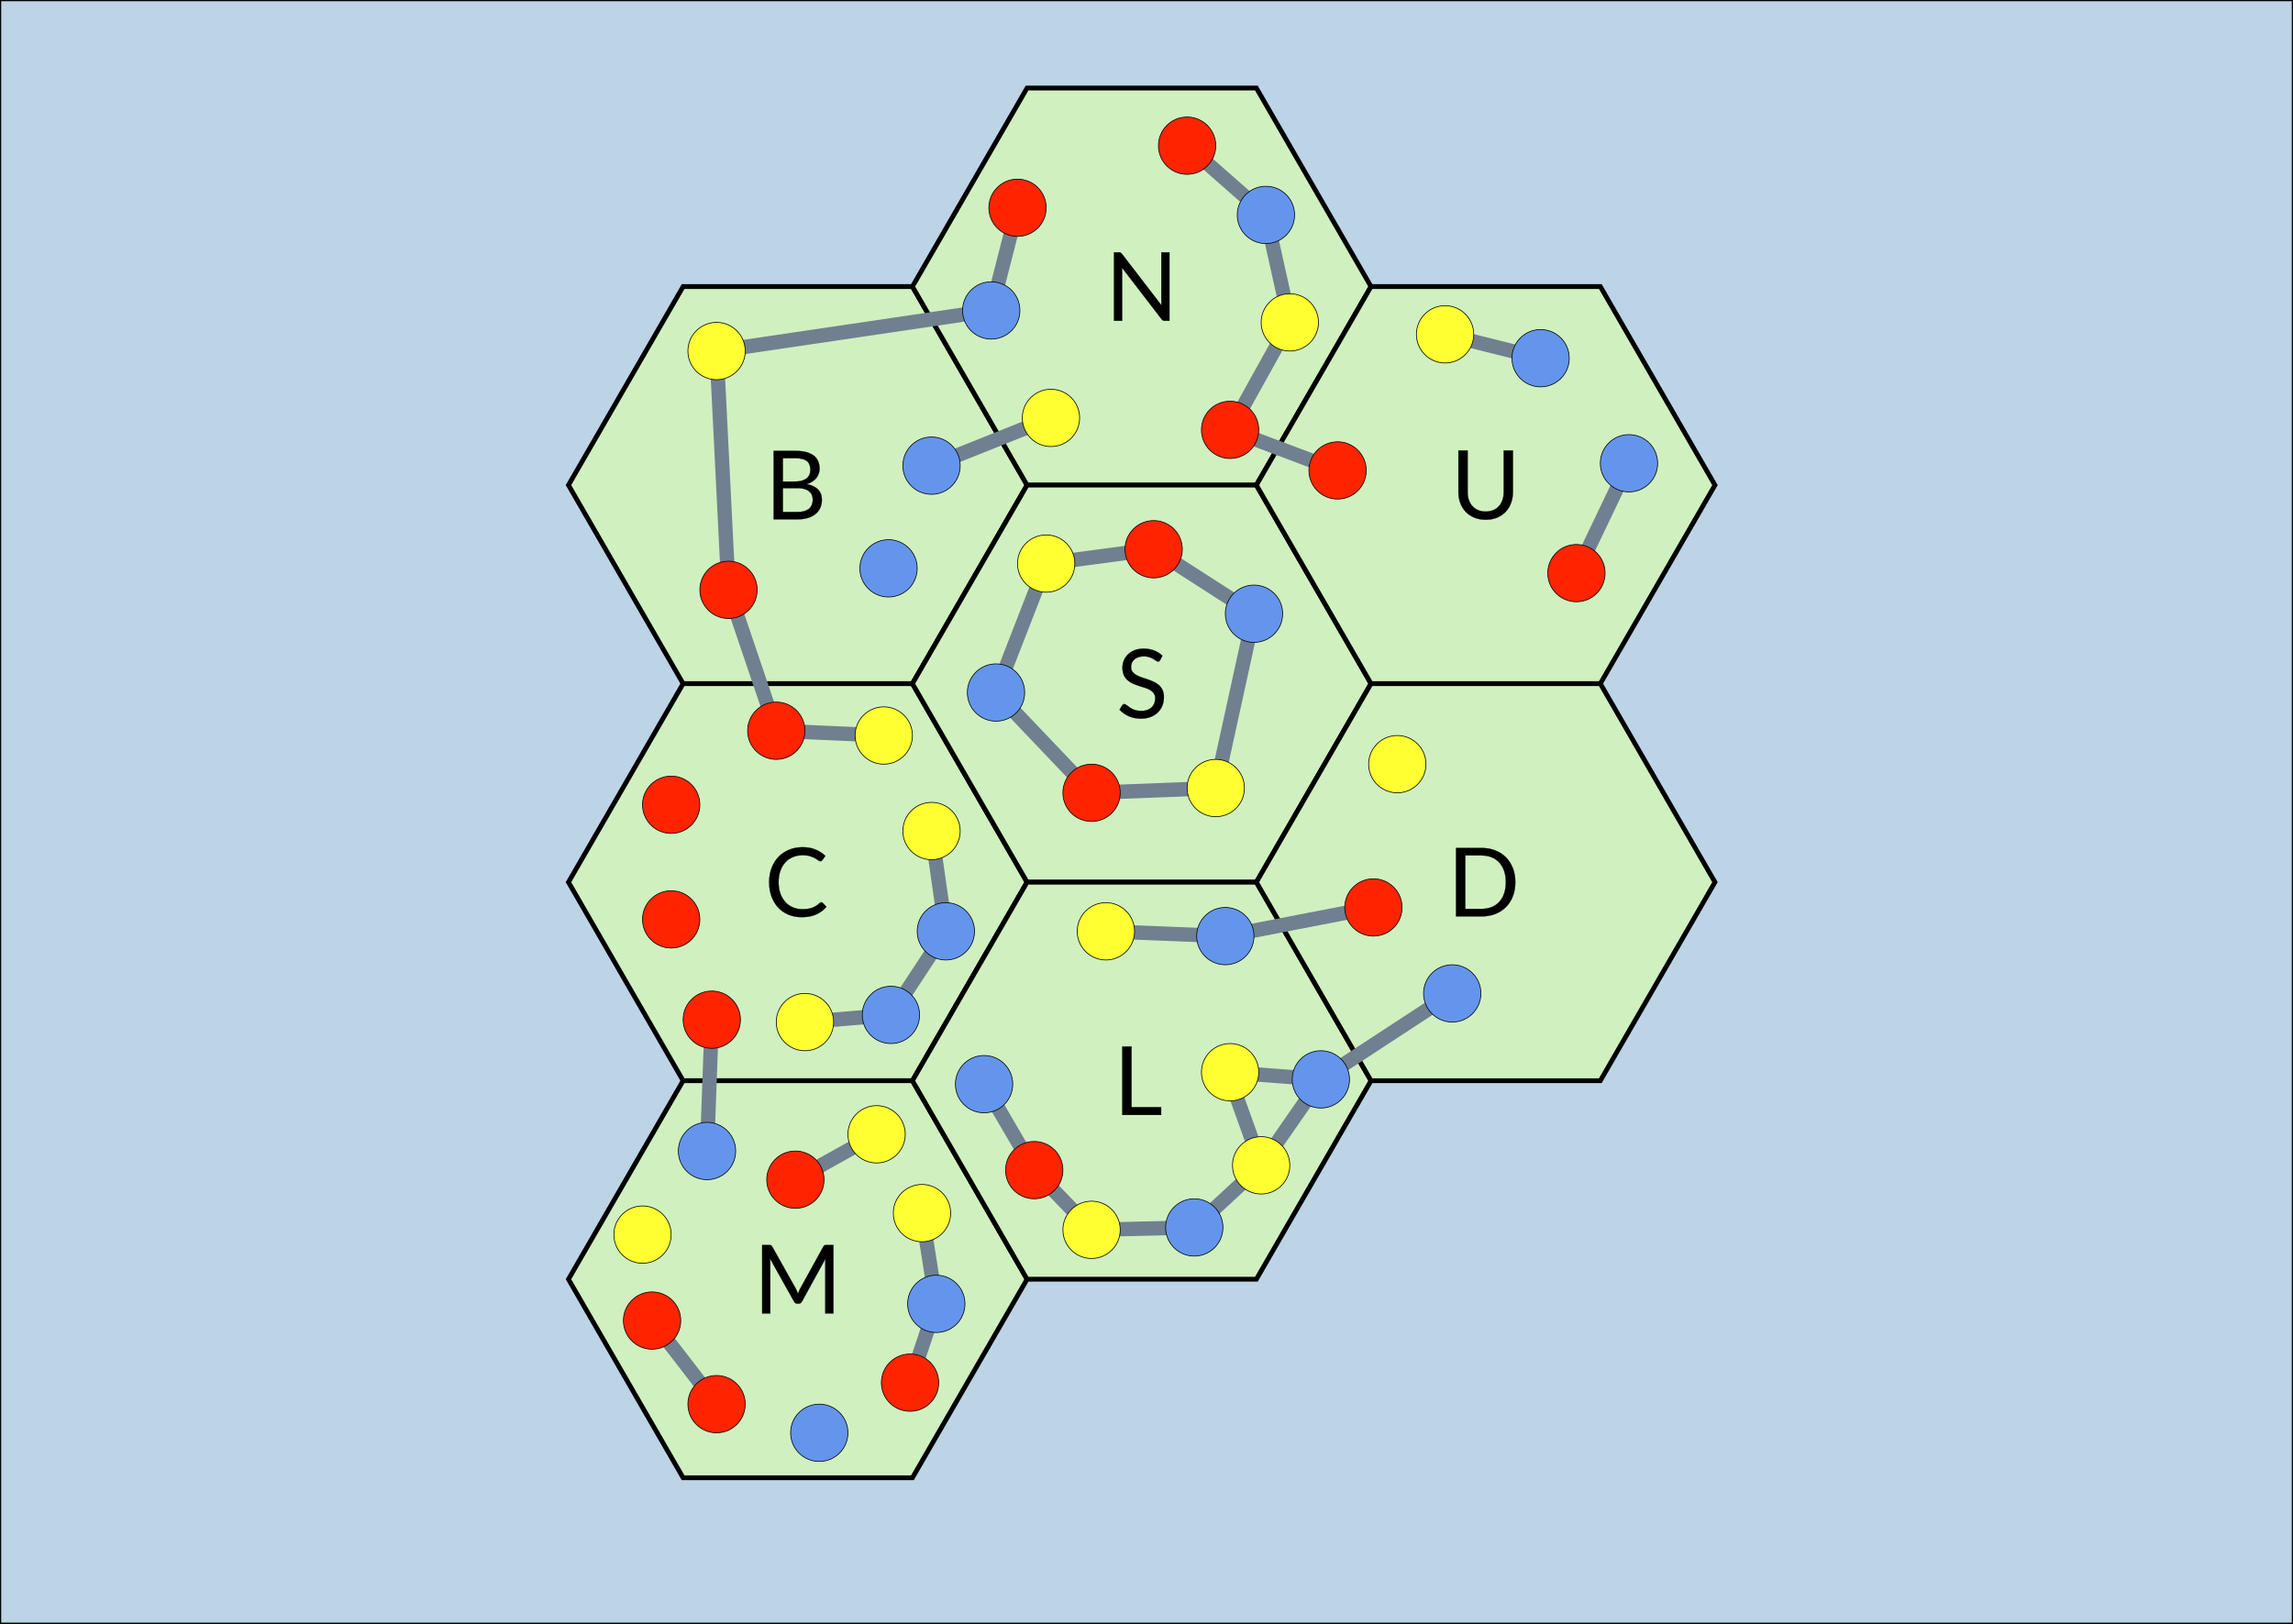
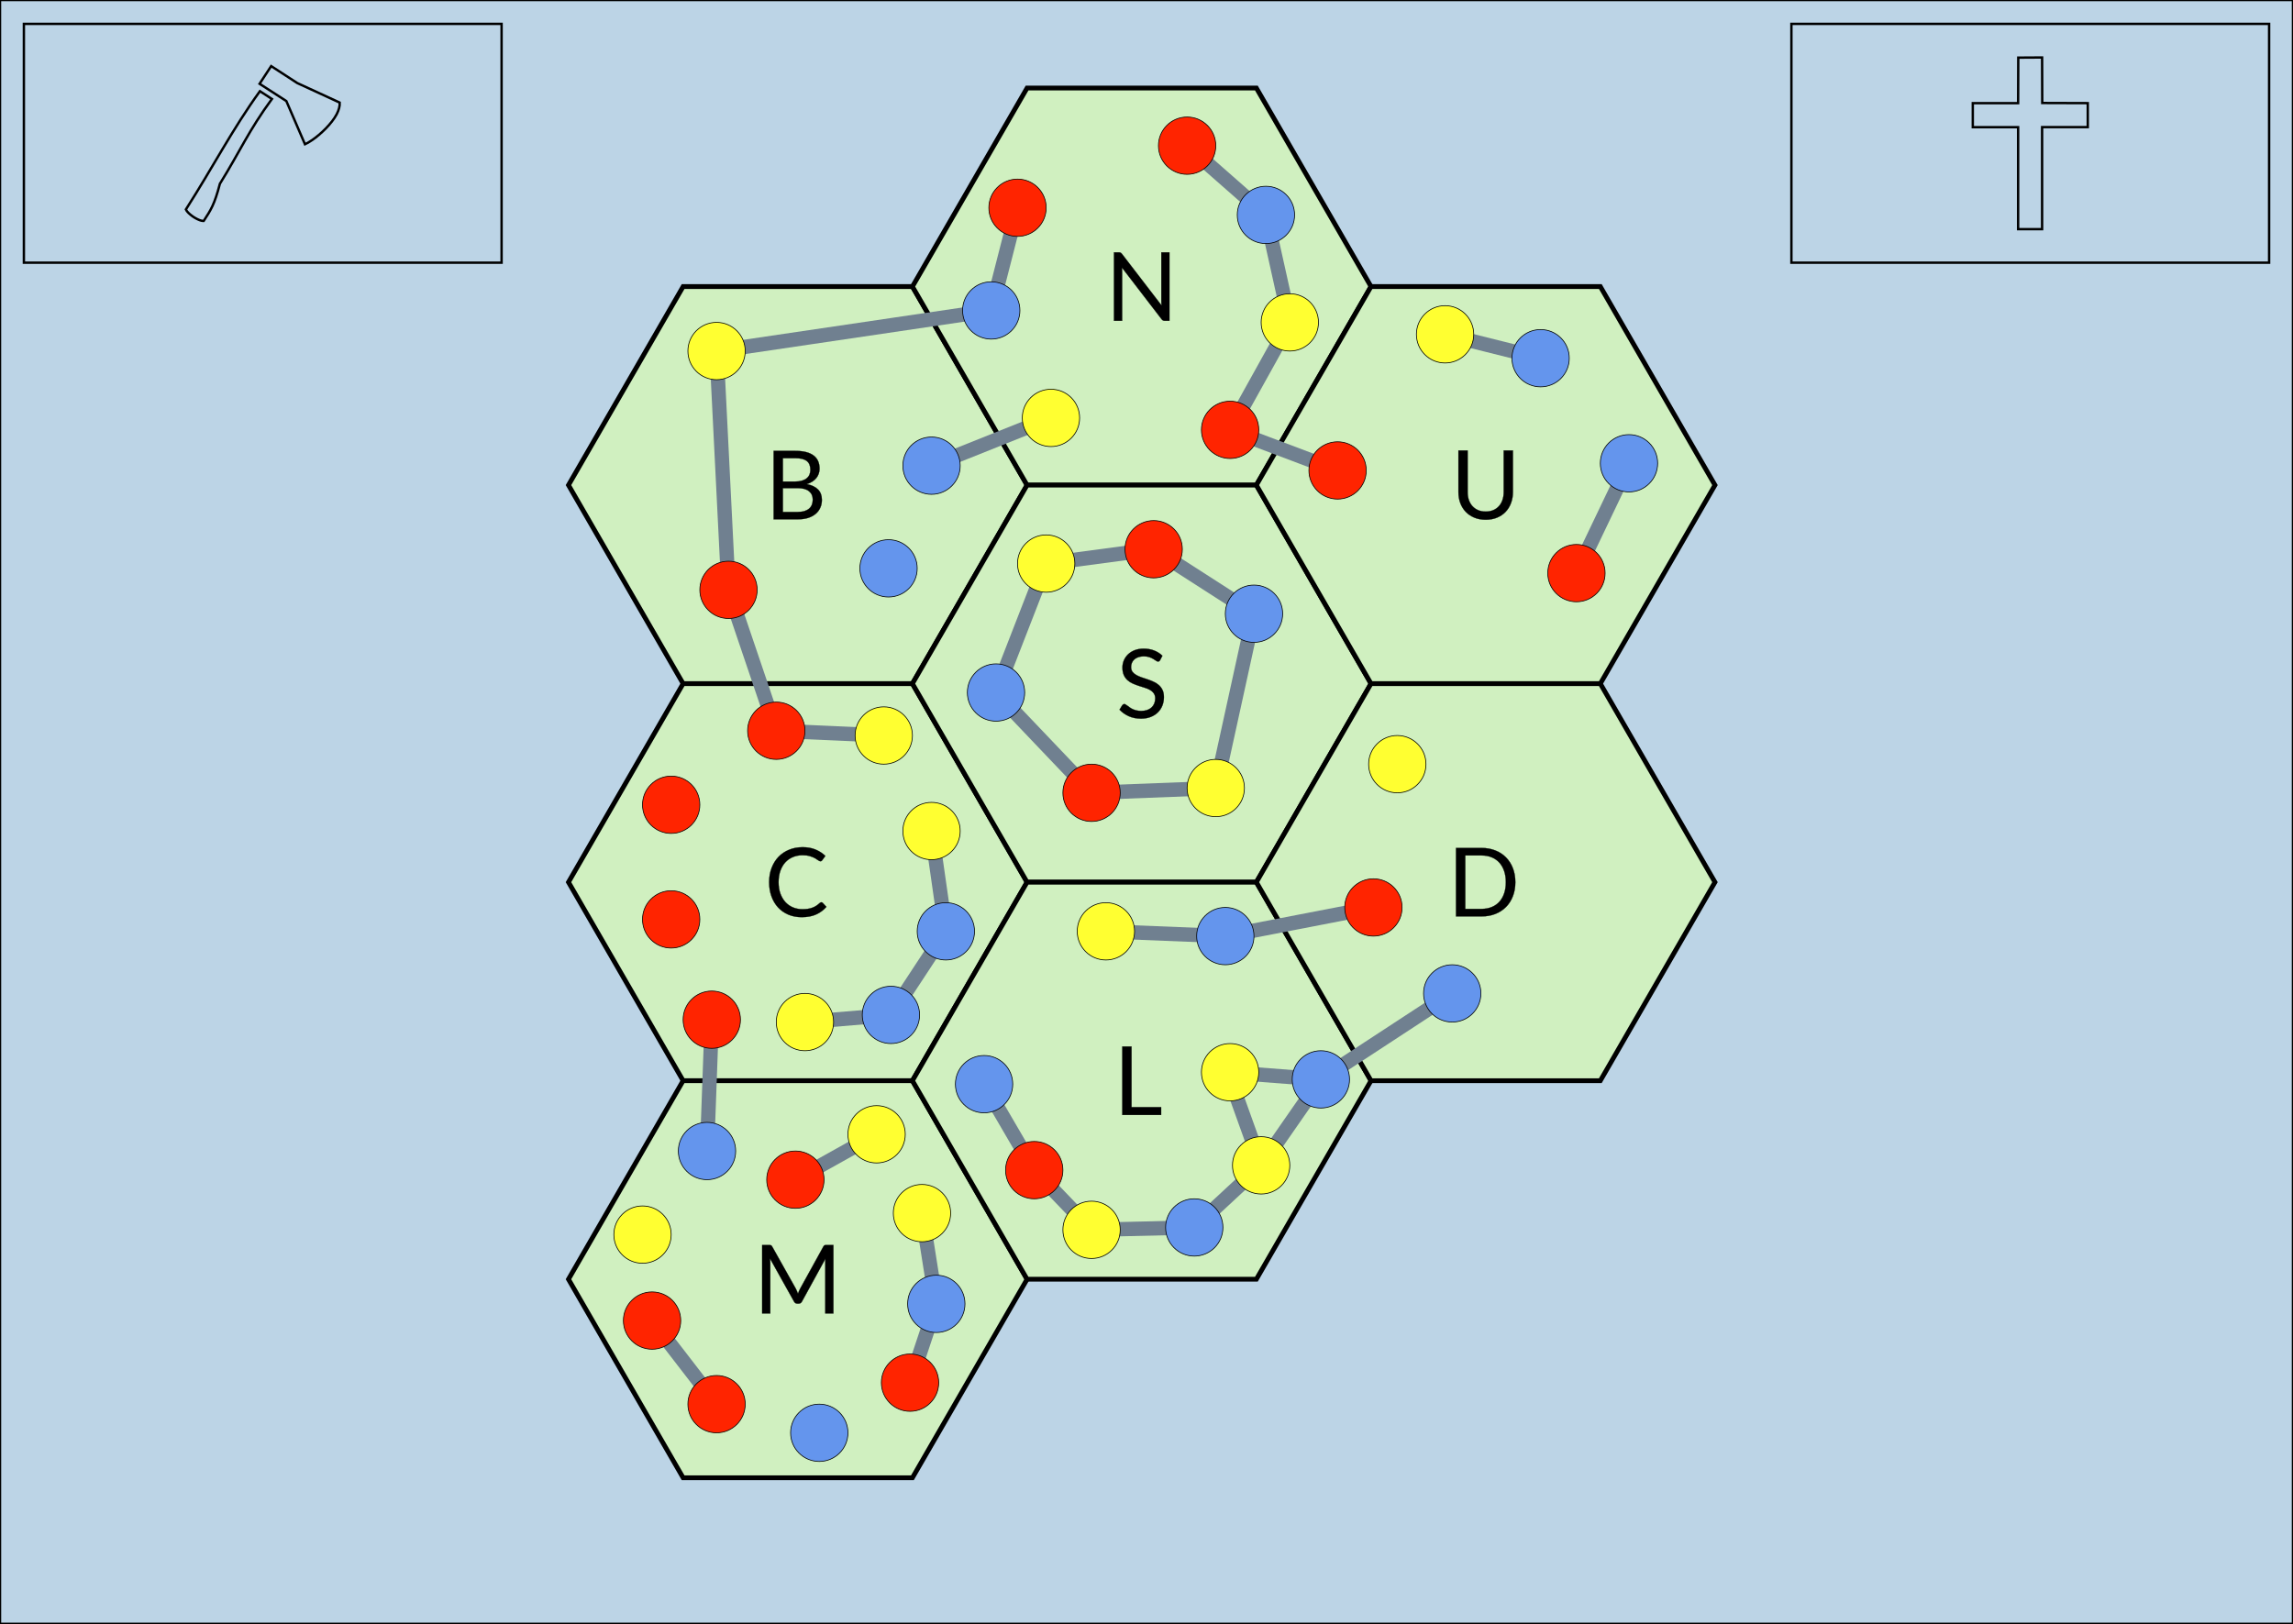
<svg xmlns="http://www.w3.org/2000/svg" width="960" height="680" viewbox="0 0 960 680">
  <rect x="0" y="0" width="960" height="680" style="fill:#bcd4e6;stroke:#000000;stoke-width:2px" />
  <polygon style="fill:#d0f0c0;stroke:#000000;stroke-width:2px" points="430.00,203.14 382.00,286.28 286.00,286.28 238.00,203.14 286.00,120.00 382.00,120.00" />
  <polygon style="fill:#d0f0c0;stroke:#000000;stroke-width:2px" points="430.00,369.42 382.00,452.55 286.00,452.55 238.00,369.42 286.00,286.28 382.00,286.28" />
  <polygon style="fill:#d0f0c0;stroke:#000000;stroke-width:2px" points="430.00,535.69 382.00,618.83 286.00,618.83 238.00,535.69 286.00,452.55 382.00,452.55" />
  <polygon style="fill:#d0f0c0;stroke:#000000;stroke-width:2px" points="574.00,120.00 526.00,203.14 430.00,203.14 382.00,120.00 430.00,36.86 526.00,36.86" />
  <polygon style="fill:#d0f0c0;stroke:#000000;stroke-width:2px" points="574.00,286.28 526.00,369.42 430.00,369.42 382.00,286.28 430.00,203.14 526.00,203.14" />
  <polygon style="fill:#d0f0c0;stroke:#000000;stroke-width:2px" points="574.00,452.55 526.00,535.69 430.00,535.69 382.00,452.55 430.00,369.42 526.00,369.42" />
  <polygon style="fill:#d0f0c0;stroke:#000000;stroke-width:2px" points="718.00,203.14 670.00,286.28 574.00,286.28 526.00,203.14 574.00,120.00 670.00,120.00" />
  <polygon style="fill:#d0f0c0;stroke:#000000;stroke-width:2px" points="718.00,369.42 670.00,452.55 574.00,452.55 526.00,369.42 574.00,286.28 670.00,286.28" />
  <line x1="497" y1="61" x2="530" y2="90" style="stroke:#708090;stroke-width:6px" />
  <line x1="530" y1="90" x2="540" y2="135" style="stroke:#708090;stroke-width:6px" />
  <line x1="540" y1="135" x2="515" y2="180" style="stroke:#708090;stroke-width:6px" />
  <line x1="426" y1="87" x2="415" y2="130" style="stroke:#708090;stroke-width:6px" />
  <line x1="515" y1="180" x2="560" y2="197" style="stroke:#708090;stroke-width:6px" />
  <line x1="605" y1="140" x2="645" y2="150" style="stroke:#708090;stroke-width:6px" />
  <line x1="682" y1="194" x2="660" y2="240" style="stroke:#708090;stroke-width:6px" />
  <line x1="415" y1="130" x2="300" y2="147" style="stroke:#708090;stroke-width:6px" />
  <line x1="300" y1="147" x2="305" y2="247" style="stroke:#708090;stroke-width:6px" />
  <line x1="440" y1="175" x2="390" y2="195" style="stroke:#708090;stroke-width:6px" />
  <line x1="438" y1="236" x2="483" y2="230" style="stroke:#708090;stroke-width:6px" />
  <line x1="483" y1="230" x2="525" y2="257" style="stroke:#708090;stroke-width:6px" />
  <line x1="525" y1="257" x2="509" y2="330" style="stroke:#708090;stroke-width:6px" />
  <line x1="509" y1="330" x2="457" y2="332" style="stroke:#708090;stroke-width:6px" />
  <line x1="457" y1="332" x2="417" y2="290" style="stroke:#708090;stroke-width:6px" />
  <line x1="417" y1="290" x2="438" y2="236" style="stroke:#708090;stroke-width:6px" />
  <line x1="305" y1="247" x2="325" y2="306" style="stroke:#708090;stroke-width:6px" />
  <line x1="325" y1="306" x2="370" y2="308" style="stroke:#708090;stroke-width:6px" />
  <line x1="390" y1="348" x2="396" y2="390" style="stroke:#708090;stroke-width:6px" />
  <line x1="396" y1="390" x2="373" y2="425" style="stroke:#708090;stroke-width:6px" />
  <line x1="373" y1="425" x2="337" y2="428" style="stroke:#708090;stroke-width:6px" />
  <line x1="463" y1="390" x2="513" y2="392" style="stroke:#708090;stroke-width:6px" />
  <line x1="513" y1="392" x2="575" y2="380" style="stroke:#708090;stroke-width:6px" />
  <line x1="553" y1="452" x2="608" y2="416" style="stroke:#708090;stroke-width:6px" />
  <line x1="514" y1="449" x2="553" y2="452" style="stroke:#708090;stroke-width:6px" />
  <line x1="514" y1="449" x2="528" y2="488" style="stroke:#708090;stroke-width:6px" />
  <line x1="553" y1="452" x2="528" y2="488" style="stroke:#708090;stroke-width:6px" />
  <line x1="528" y1="488" x2="500" y2="514" style="stroke:#708090;stroke-width:6px" />
  <line x1="500" y1="514" x2="457" y2="515" style="stroke:#708090;stroke-width:6px" />
  <line x1="457" y1="515" x2="433" y2="490" style="stroke:#708090;stroke-width:6px" />
  <line x1="433" y1="490" x2="412" y2="454" style="stroke:#708090;stroke-width:6px" />
  <line x1="296" y1="482" x2="298" y2="427" style="stroke:#708090;stroke-width:6px" />
  <line x1="333" y1="494" x2="367" y2="475" style="stroke:#708090;stroke-width:6px" />
  <line x1="386" y1="508" x2="392" y2="546" style="stroke:#708090;stroke-width:6px" />
  <line x1="392" y1="546" x2="381" y2="579" style="stroke:#708090;stroke-width:6px" />
  <line x1="300" y1="588" x2="273" y2="553" style="stroke:#708090;stroke-width:6px" />
  <circle cx="497" cy="61" r="12" style="fill:#ff2400;stroke:#000000;stroke-width:0.3px" />
  <circle cx="530" cy="90" r="12" style="fill:#6495ed;stroke:#000000;stroke-width:0.3px" />
  <circle cx="540" cy="135" r="12" style="fill:#ffff31;stroke:#000000;stroke-width:0.3px" />
  <circle cx="515" cy="180" r="12" style="fill:#ff2400;stroke:#000000;stroke-width:0.3px" />
  <circle cx="426" cy="87" r="12" style="fill:#ff2400;stroke:#000000;stroke-width:0.3px" />
  <circle cx="415" cy="130" r="12" style="fill:#6495ed;stroke:#000000;stroke-width:0.3px" />
  <circle cx="440" cy="175" r="12" style="fill:#ffff31;stroke:#000000;stroke-width:0.3px" />
  <circle cx="605" cy="140" r="12" style="fill:#ffff31;stroke:#000000;stroke-width:0.3px" />
  <circle cx="645" cy="150" r="12" style="fill:#6495ed;stroke:#000000;stroke-width:0.3px" />
  <circle cx="682" cy="194" r="12" style="fill:#6495ed;stroke:#000000;stroke-width:0.3px" />
  <circle cx="660" cy="240" r="12" style="fill:#ff2400;stroke:#000000;stroke-width:0.3px" />
  <circle cx="560" cy="197" r="12" style="fill:#ff2400;stroke:#000000;stroke-width:0.3px" />
  <circle cx="300" cy="147" r="12" style="fill:#ffff31;stroke:#000000;stroke-width:0.3px" />
  <circle cx="390" cy="195" r="12" style="fill:#6495ed;stroke:#000000;stroke-width:0.3px" />
  <circle cx="372" cy="238" r="12" style="fill:#6495ed;stroke:#000000;stroke-width:0.3px" />
  <circle cx="305" cy="247" r="12" style="fill:#ff2400;stroke:#000000;stroke-width:0.3px" />
  <circle cx="438" cy="236" r="12" style="fill:#ffff31;stroke:#000000;stroke-width:0.3px" />
  <circle cx="483" cy="230" r="12" style="fill:#ff2400;stroke:#000000;stroke-width:0.3px" />
  <circle cx="525" cy="257" r="12" style="fill:#6495ed;stroke:#000000;stroke-width:0.3px" />
  <circle cx="509" cy="330" r="12" style="fill:#ffff31;stroke:#000000;stroke-width:0.3px" />
  <circle cx="457" cy="332" r="12" style="fill:#ff2400;stroke:#000000;stroke-width:0.3px" />
  <circle cx="417" cy="290" r="12" style="fill:#6495ed;stroke:#000000;stroke-width:0.3px" />
  <circle cx="585" cy="320" r="12" style="fill:#ffff31;stroke:#000000;stroke-width:0.3px" />
  <circle cx="575" cy="380" r="12" style="fill:#ff2400;stroke:#000000;stroke-width:0.3px" />
  <circle cx="608" cy="416" r="12" style="fill:#6495ed;stroke:#000000;stroke-width:0.3px" />
  <circle cx="325" cy="306" r="12" style="fill:#ff2400;stroke:#000000;stroke-width:0.3px" />
  <circle cx="370" cy="308" r="12" style="fill:#ffff31;stroke:#000000;stroke-width:0.3px" />
  <circle cx="390" cy="348" r="12" style="fill:#ffff31;stroke:#000000;stroke-width:0.3px" />
  <circle cx="396" cy="390" r="12" style="fill:#6495ed;stroke:#000000;stroke-width:0.3px" />
  <circle cx="373" cy="425" r="12" style="fill:#6495ed;stroke:#000000;stroke-width:0.3px" />
  <circle cx="337" cy="428" r="12" style="fill:#ffff31;stroke:#000000;stroke-width:0.3px" />
  <circle cx="298" cy="427" r="12" style="fill:#ff2400;stroke:#000000;stroke-width:0.3px" />
  <circle cx="281" cy="385" r="12" style="fill:#ff2400;stroke:#000000;stroke-width:0.3px" />
  <circle cx="281" cy="337" r="12" style="fill:#ff2400;stroke:#000000;stroke-width:0.3px" />
  <circle cx="463" cy="390" r="12" style="fill:#ffff31;stroke:#000000;stroke-width:0.3px" />
  <circle cx="513" cy="392" r="12" style="fill:#6495ed;stroke:#000000;stroke-width:0.3px" />
  <circle cx="515" cy="449" r="12" style="fill:#ffff31;stroke:#000000;stroke-width:0.3px" />
  <circle cx="553" cy="452" r="12" style="fill:#6495ed;stroke:#000000;stroke-width:0.3px" />
  <circle cx="528" cy="488" r="12" style="fill:#ffff31;stroke:#000000;stroke-width:0.3px" />
  <circle cx="500" cy="514" r="12" style="fill:#6495ed;stroke:#000000;stroke-width:0.3px" />
  <circle cx="457" cy="515" r="12" style="fill:#ffff31;stroke:#000000;stroke-width:0.3px" />
  <circle cx="433" cy="490" r="12" style="fill:#ff2400;stroke:#000000;stroke-width:0.3px" />
  <circle cx="412" cy="454" r="12" style="fill:#6495ed;stroke:#000000;stroke-width:0.3px" />
  <circle cx="296" cy="482" r="12" style="fill:#6495ed;stroke:#000000;stroke-width:0.3px" />
  <circle cx="333" cy="494" r="12" style="fill:#ff2400;stroke:#000000;stroke-width:0.3px" />
  <circle cx="367" cy="475" r="12" style="fill:#ffff31;stroke:#000000;stroke-width:0.3px" />
  <circle cx="386" cy="508" r="12" style="fill:#ffff31;stroke:#000000;stroke-width:0.3px" />
  <circle cx="392" cy="546" r="12" style="fill:#6495ed;stroke:#000000;stroke-width:0.3px" />
  <circle cx="381" cy="579" r="12" style="fill:#ff2400;stroke:#000000;stroke-width:0.3px" />
  <circle cx="343" cy="600" r="12" style="fill:#6495ed;stroke:#000000;stroke-width:0.3px" />
  <circle cx="300" cy="588" r="12" style="fill:#ff2400;stroke:#000000;stroke-width:0.3px" />
  <circle cx="273" cy="553" r="12" style="fill:#ff2400;stroke:#000000;stroke-width:0.3px" />
  <circle cx="269" cy="517" r="12" style="fill:#ffff31;stroke:#000000;stroke-width:0.3px" />
  <path style="stroke:#000000;stroke-width:0.1px" d="m 468.39,105.67 q 0.26,0 0.44,0.04 0.18,0.02 0.32,0.1 0.14,0.06 0.28,0.2 0.14,0.12 0.3,0.32 l 16.58,21.58 q -0.04,-0.52 -0.08,-1 -0.02,-0.5 -0.02,-0.94 v -20.3 h 3.4 v 28.66 h -1.94 q -0.46,0 -0.78,-0.16 -0.3,-0.16 -0.6,-0.54 l -16.58,-21.58 q 0.04,0.5 0.06,0.98 0.02,0.48 0.02,0.88 v 20.42 h -3.4 v -28.66 z" />
  <path style="stroke:#000000;stroke-width:0.1px" d="m 634.42,369.43 q 0,3.22 -1.02,5.86 -1.02,2.64 -2.88,4.52 -1.86,1.88 -4.48,2.92 -2.60,1.02 -5.76,1.02 h -10.70 v -28.66 h 10.70 q 3.16,0 5.76,1.04 2.62,1.02 4.48,2.92 1.86,1.88 2.88,4.52 1.02,2.64 1.02,5.86 z m -3.98,0 q 0,-2.64 -0.72,-4.72 -0.72,-2.08 -2.04,-3.52 -1.32,-1.44 -3.20,-2.20 -1.88,-0.76 -4.20,-0.76 h -6.82 v 22.38 h 6.82 q 2.32,0 4.20,-0.76 1.88,-0.76 3.20,-2.18 1.32,-1.44 2.04,-3.52 0.72,-2.08 0.72,-4.72 z" />
  <path style="stroke:#000000;stroke-width:0.1px" d="m 485.71,276.43 q -0.18,0.30 -0.40,0.46 -0.20,0.14 -0.50,0.14 -0.34,0 -0.80,-0.34 -0.46,-0.34 -1.16,-0.74 -0.68,-0.42 -1.66,-0.76 -0.96,-0.34 -2.34,-0.34 -1.30,0 -2.30,0.36 -0.98,0.34 -1.66,0.94 -0.66,0.60 -1.00,1.42 -0.34,0.80 -0.34,1.74 0,1.20 0.58,2.00 0.60,0.78 1.56,1.34 0.98,0.56 2.20,0.98 1.24,0.40 2.52,0.84 1.30,0.44 2.52,1.00 1.24,0.54 2.20,1.38 0.98,0.84 1.56,2.06 0.60,1.22 0.60,3.00 0,1.88 -0.64,3.54 -0.64,1.64 -1.88,2.86 -1.22,1.22 -3.02,1.92 -1.78,0.70 -4.06,0.70 -2.80,0 -5.08,-1.00 -2.28,-1.02 -3.90,-2.74 l 1.12,-1.84 q 0.16,-0.22 0.38,-0.36 0.24,-0.16 0.52,-0.16 0.26,0 0.58,0.22 0.34,0.20 0.76,0.52 0.42,0.32 0.96,0.70 0.54,0.38 1.22,0.70 0.70,0.32 1.58,0.54 0.88,0.20 1.98,0.20 1.38,0 2.46,-0.38 1.08,-0.38 1.82,-1.06 0.76,-0.7 1.16,-1.66 0.40,-0.96 0.40,-2.14 0,-1.30 -0.60,-2.12 -0.58,-0.84 -1.54,-1.40 -0.96,-0.56 -2.20,-0.94 -1.24,-0.40 -2.52,-0.80 -1.28,-0.42 -2.52,-0.96 -1.24,-0.54 -2.20,-1.40 -0.96,-0.86 -1.56,-2.14 -0.58,-1.30 -0.58,-3.20 0,-1.52 0.58,-2.94 0.60,-1.42 1.72,-2.52 1.14,-1.1 2.78,-1.76 1.66,-0.66 3.80,-0.66 2.40,0 4.36,0.76 1.98,0.76 3.48,2.20 z" />
  <path style="stroke:#000000;stroke-width:0.1px" d="m 323.90,217.47 v -28.66 h 9.14 q 2.64,0 4.54,0.52 1.92,0.52 3.14,1.48 1.24,0.96 1.82,2.36 0.58,1.38 0.58,3.12 0,1.06 -0.34,2.04 -0.32,0.98 -0.98,1.82 -0.66,0.84 -1.68,1.50 -1.00,0.66 -2.36,1.08 3.14,0.62 4.74,2.26 1.60,1.64 1.60,4.32 0,1.82 -0.68,3.32 -0.66,1.50 -1.96,2.58 -1.28,1.08 -3.16,1.68 -1.88,0.58 -4.28,0.58 z m 3.86,-13.06 v 9.98 h 6.20 q 1.66,0 2.86,-0.38 1.20,-0.38 1.96,-1.06 0.78,-0.70 1.14,-1.64 0.36,-0.96 0.36,-2.10 0,-2.22 -1.58,-3.50 -1.58,-1.30 -4.74,-1.30 z m 0,-2.76 h 5.12 q 1.64,0 2.84,-0.36 1.22,-0.36 2.00,-1.00 0.80,-0.64 1.18,-1.54 0.38,-0.92 0.38,-2.00 0,-2.54 -1.52,-3.70 -1.52,-1.18 -4.72,-1.18 h -5.28 z" />
  <path style="stroke:#000000;stroke-width:0.1px" d="m 343.89,377.83 q 0.32,0 0.56,0.26 l 1.54,1.66 q -1.76,2.04 -4.28,3.18 -2.50,1.14 -6.06,1.14 -3.08,0 -5.60,-1.06 -2.52,-1.08 -4.30,-3.00 -1.78,-1.94 -2.76,-4.64 -0.98,-2.70 -0.98,-5.94 0,-3.24 1.02,-5.94 1.02,-2.70 2.86,-4.64 1.86,-1.94 4.44,-3.00 2.58,-1.08 5.70,-1.08 3.06,0 5.40,0.98 2.34,0.98 4.12,2.66 l -1.28,1.78 q -0.12,0.20 -0.32,0.34 -0.18,0.12 -0.50,0.12 -0.36,0 -0.88,-0.38 -0.52,-0.40 -1.36,-0.88 -0.84,-0.48 -2.10,-0.86 -1.26,-0.40 -3.10,-0.40 -2.22,0 -4.06,0.78 -1.84,0.76 -3.18,2.22 -1.32,1.46 -2.06,3.56 -0.74,2.10 -0.74,4.74 0,2.68 0.76,4.78 0.78,2.10 2.10,3.56 1.34,1.44 3.14,2.20 1.82,0.76 3.92,0.76 1.28,0 2.30,-0.14 1.04,-0.16 1.90,-0.48 0.88,-0.32 1.62,-0.80 0.76,-0.50 1.50,-1.18 0.34,-0.30 0.68,-0.30 z" />
  <path style="stroke:#000000;stroke-width:0.1px" d="m 333.19,539.66 q 0.24,0.48 0.46,1.02 0.22,0.52 0.44,1.04 0.20,-0.54 0.42,-1.06 0.22,-0.54 0.48,-1.02 l 9.72,-17.62 q 0.24,-0.46 0.52,-0.56 0.30,-0.10 0.82,-0.10 h 2.86 v 28.66 h -3.40 v -21.06 q 0,-0.42 0.02,-0.90 0.02,-0.48 0.06,-0.98 l -9.82,17.92 q -0.46,0.90 -1.40,0.90 h -0.56 q -0.94,0 -1.40,-0.9 l -10.04,-17.98 q 0.06,0.52 0.08,1.02 0.04,0.50 0.04,0.92 v 21.06 h -3.40 v -28.66 h 2.86 q 0.52,0 0.80,0.10 0.28,0.10 0.54,0.56 z" />
  <path style="stroke:#000000;stroke-width:0.1px" d="m 622.01,214.22 q 1.78,0 3.18,-0.60 1.40,-0.60 2.36,-1.68 0.98,-1.08 1.48,-2.58 0.52,-1.50 0.52,-3.30 v -17.42 h 3.86 v 17.42 q 0,2.48 -0.80,4.60 -0.78,2.12 -2.26,3.68 -1.46,1.54 -3.58,2.42 -2.12,0.88 -4.76,0.88 -2.64,0 -4.76,-0.88 -2.12,-0.88 -3.60,-2.42 -1.48,-1.56 -2.28,-3.68 -0.78,-2.12 -0.78,-4.60 v -17.42 h 3.86 v 17.40 q 0,1.80 0.50,3.30 0.52,1.50 1.48,2.58 0.98,1.08 2.38,1.70 1.42,0.60 3.20,0.60 z" />
  <path style="stroke:#000000;stroke-width:0.1px" d="m 473.73,463.63 h 12.40 v 3.26 h -16.26 v -28.66 h 3.86 z" />
+   <rect x="10" y="10" width="200" height="100" style="fill:none;stroke:#000000;stroke-width:1px" />
+   <path d="m 113.53,27.68 -4.85,7.41 11.20,7.23 7.80,18.09 c 0.77,-0.35 1.86,-0.95 3.06,-1.79 1.79,-1.23 3.79,-2.91 5.65,-4.81 1.86,-1.90 3.51,-3.97 4.57,-5.97 0.91,-1.76 1.37,-3.44 1.26,-4.88 l -17.77,-8.18 z" style="fill:none;stroke:#000000;stroke-width:1px" />
+   <path d="M 108.82,38.18 C 97.20,54.26 89.29,69.78 77.84,87.69 c 0,0 0,0 0.04,0.07 0.04,0.14 0.21,0.49 0.49,0.81 0.56,0.70 1.58,1.58 2.70,2.32 1.09,0.70 2.32,1.30 3.20,1.51 0.46,0.11 0.81,0.14 0.95,0.11 0.04,0 0.04,0 0.07,0 3.09,-4.74 4.46,-6.85 6.74,-15.42 l 0.04,-0.18 0.11,-0.14 C 100.64,63.11 104.04,54.82 113.84,41.44 Z" style="fill:none;stroke:#000000;stroke-width:1px" />
+   <rect x="750" y="10" width="200" height="100" style="fill:none;stroke:#000000;stroke-width:1px" />
+   <path d="M 844.92,74.61 V 53.26 h -9.49 -9.49 V 48.21 43.19 h 9.49 9.49 l 0.03,-9.53 0.03,-9.53 4.99,-0.03 4.99,-0.03 0.03,9.53 0.03,9.53 9.53,0.03 9.53,0.03 v 5.02 5.02 h -9.56 -9.56 v 21.36 21.36 h -5.02 -5.02 z" style="fill:none;stroke:#000000;stroke-width:1px" />
</svg>
